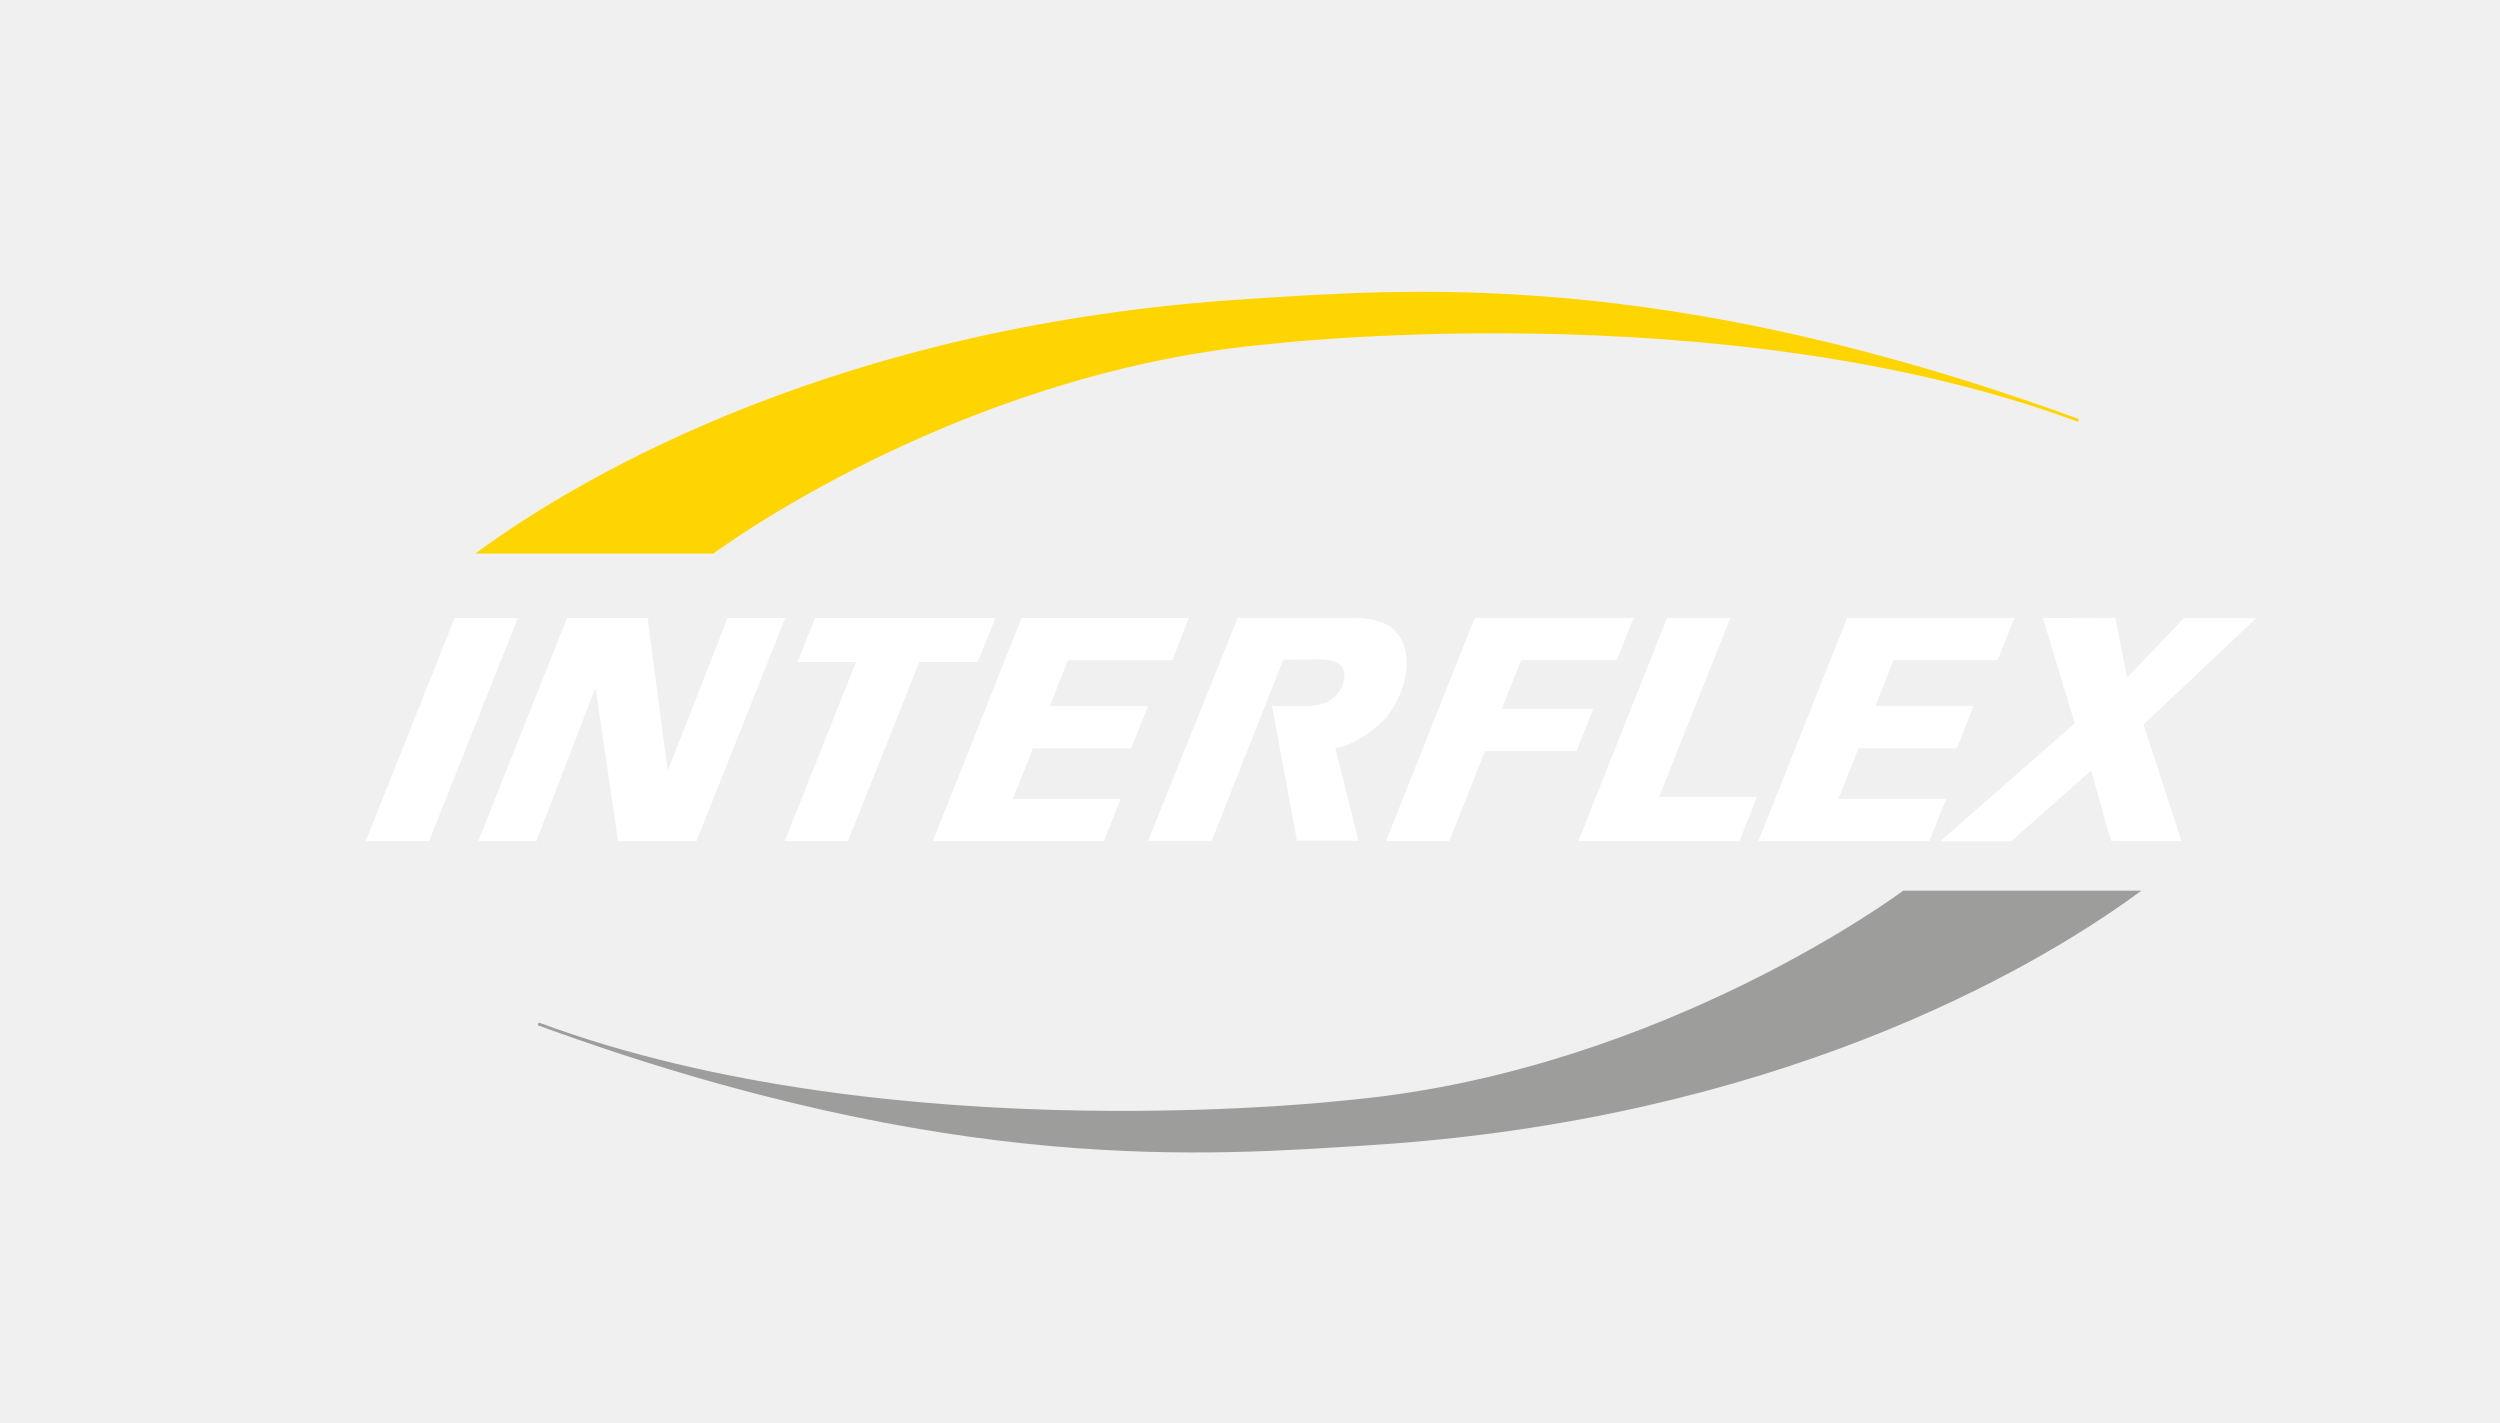
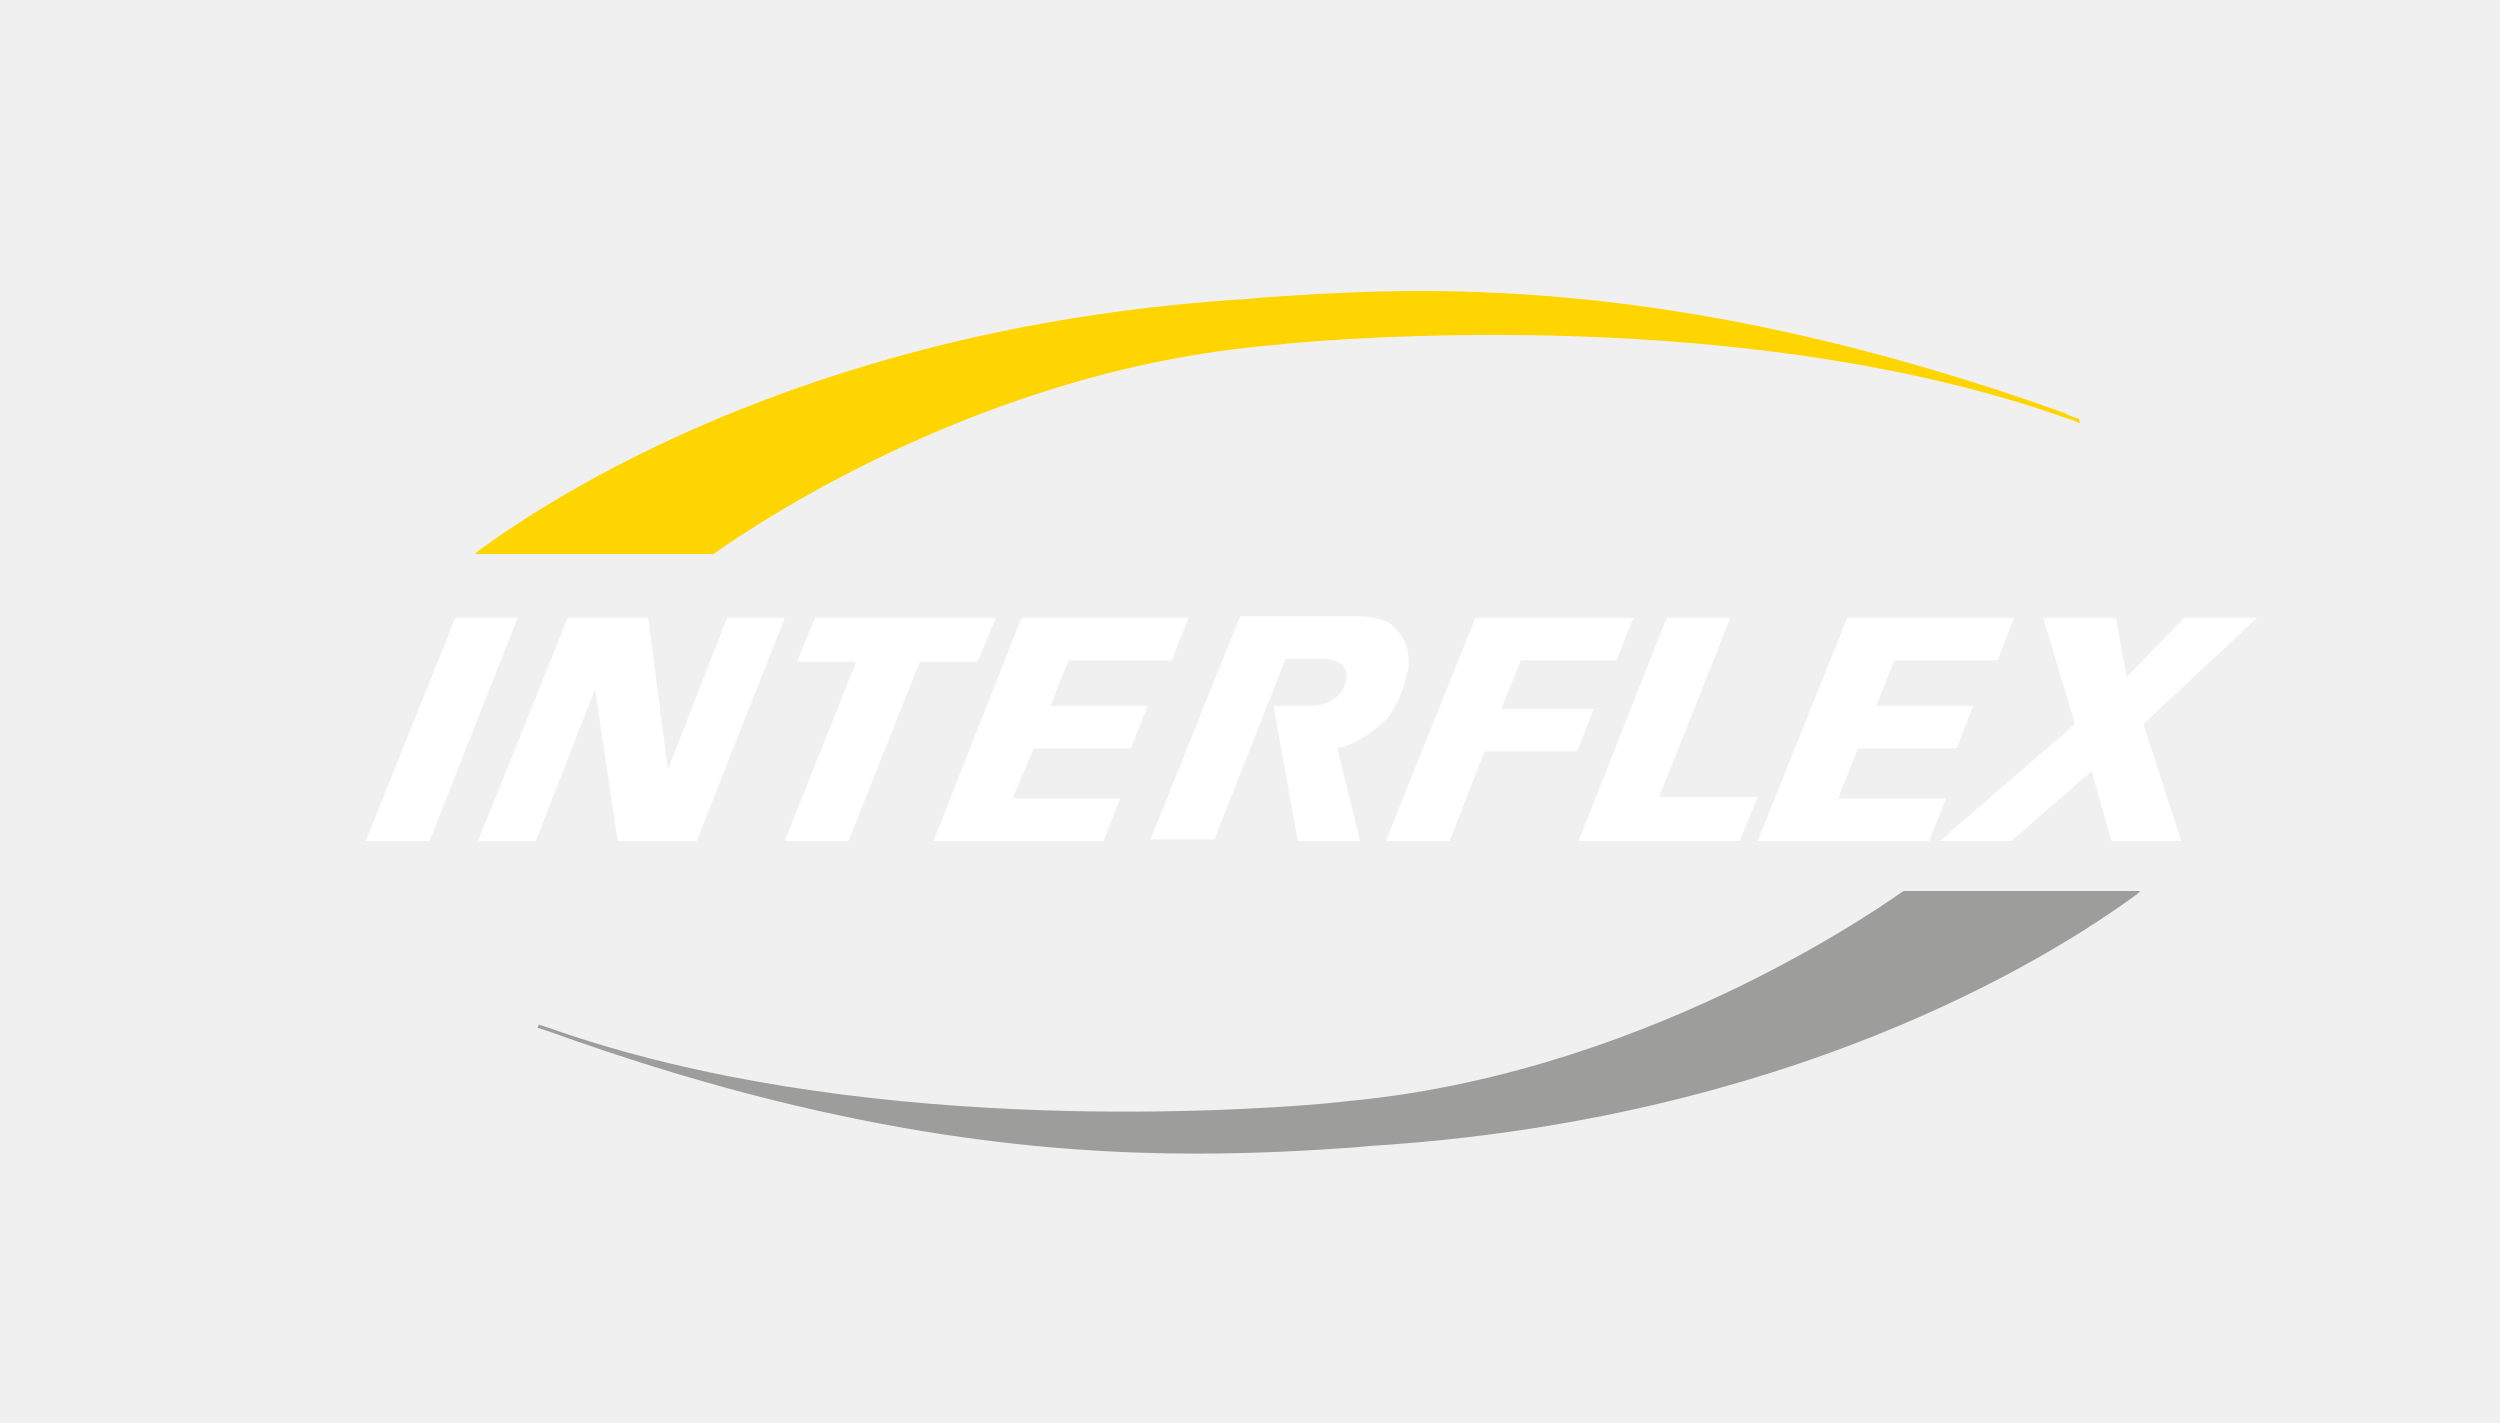
- <svg xmlns="http://www.w3.org/2000/svg" version="1.1" id="Capa_1" x="0px" y="0px" viewBox="0 0 164.72 93.73" style="enable-background:new 0 0 164.72 93.73;" xml:space="preserve">
+ <svg xmlns="http://www.w3.org/2000/svg" version="1.1" id="Capa_1" x="0px" y="0px" viewBox="0 0 164.7 93.7" style="enable-background:new 0 0 164.7 93.7;" xml:space="preserve">
  <style type="text/css">
	.st0{fill:#9D9D9C;}
- 	.st1{fill:none;stroke:#9D9D9C;stroke-width:0.191;stroke-miterlimit:3.864;}
- 	.st2{fill:#FFD500;}
- 	.st3{fill:none;stroke:#FFD500;stroke-width:0.191;stroke-miterlimit:3.864;}
- 	.st4{fill:#FFFFFF;}
+ 	.st1{fill:#FFD500;}
+ 	.st2{fill:#FFFFFF;}
</style>
-   <path class="st0" d="M140.8,58.78c-7.13,5.21-24.11,14.91-50.54,16.58c-10.38,0.65-27.34,2.14-54.8-7.9  c23.49,8.71,53.77,5.08,53.77,5.08s-20.47,2,0,0c20.47-2,36.2-13.76,36.2-13.76H140.8z" />
-   <path class="st1" d="M140.8,58.78c-7.13,5.21-24.11,14.91-50.54,16.58c-10.38,0.65-27.34,2.14-54.8-7.9  c23.49,8.71,53.77,5.08,53.77,5.08s-20.47,2,0,0c20.47-2,36.2-13.76,36.2-13.76H140.8z" />
-   <path class="st2" d="M31.61,36.38c7.13-5.21,24.11-14.91,50.54-16.58c10.38-0.65,27.34-2.14,54.79,7.9  c-23.49-8.72-53.77-5.08-53.77-5.08s20.47-2,0,0c-20.47,2-36.2,13.76-36.2,13.76H31.61z" />
-   <path class="st3" d="M31.61,36.38c7.13-5.21,24.11-14.91,50.54-16.58c10.38-0.65,27.34-2.14,54.79,7.9  c-23.49-8.72-53.77-5.08-53.77-5.08s20.47-2,0,0c-20.47,2-36.2,13.76-36.2,13.76H31.61z" />
-   <polygon class="st4" points="29.95,40.72 24.1,55.42 28.27,55.42 34.12,40.72 " />
-   <polygon class="st4" points="31.51,55.42 35.34,55.42 39.21,45.37 39.25,45.37 40.72,55.42 45.89,55.42 51.74,40.72 47.94,40.72   44.03,50.7 43.98,50.7 42.67,40.72 37.36,40.72 " />
-   <polygon class="st4" points="51.7,55.42 55.87,55.42 60.57,43.62 64.42,43.62 65.58,40.72 53.7,40.72 52.55,43.62 56.4,43.62 " />
-   <polygon class="st4" points="61.46,55.42 72.73,55.42 73.84,52.64 66.73,52.64 68.06,49.31 74.53,49.31 75.64,46.53 69.16,46.53   70.37,43.5 77.23,43.5 78.34,40.72 67.31,40.72 " />
-   <polygon class="st4" points="91.32,55.42 95.49,55.42 97.84,49.49 103.87,49.49 104.98,46.71 98.95,46.71 100.23,43.49   106.53,43.49 107.63,40.71 97.17,40.71 " />
-   <polygon class="st4" points="103.99,55.42 114.61,55.42 115.76,52.51 109.31,52.51 114.01,40.71 109.84,40.71 " />
-   <polygon class="st4" points="115.85,55.42 127.12,55.42 128.23,52.63 121.13,52.63 122.45,49.31 128.93,49.31 130.03,46.52   123.56,46.52 124.77,43.49 131.62,43.49 132.73,40.71 121.71,40.71 " />
-   <polygon class="st4" points="134.6,40.72 136.7,47.66 127.84,55.43 132.51,55.43 137.78,50.77 139.09,55.4 143.73,55.41   141.23,47.74 148.66,40.73 143.89,40.73 140.15,44.65 139.38,40.71 " />
-   <path class="st4" d="M92.66,44.11c-0.05,0.91-0.53,2.19-1.33,3.19c0,0-1.59,1.7-3.35,1.99l1.53,6.1h-4.06l-1.64-8.88h2.29  c2.37,0,2.46-1.8,2.46-1.8c0.23-1.33-1.48-1.26-1.48-1.26l-2.53,0.01L79.84,55.4h-4.19l5.9-14.69h7.62c0.04,0,0.06,0,0.1,0  c1.23,0,2.3,0.35,2.74,0.98l-0.09-0.13c0.26,0.3,0.76,0.91,0.76,2.12c0,0.25-0.03,0.55-0.06,0.76L92.66,44.11z" />
+   <path class="st0" d="M125.4,58.7L125.4,58.7c-0.2,0.1-16,11.8-36.2,13.8l-1.9,0.2c-6.9,0.6-31.2,2-50.9-4.9  c-0.3-0.1-0.6-0.2-0.9-0.3l-0.1,0.2c0.3,0.1,0.6,0.2,0.9,0.3c18.6,6.7,32.4,8,42.5,8c4,0,7.5-0.2,10.3-0.4l1.1-0.1  c27.5-1.7,44.6-12.2,50.6-16.6l0.2-0.2H125.4z" />
+   <path class="st1" d="M137,27.6c-0.3-0.1-0.7-0.2-1-0.4c-26-9.3-42.7-8.3-52.8-7.6l-1.1,0.1c-27.5,1.7-44.6,12.2-50.6,16.6l-0.2,0.2  H47l0,0c0.2-0.1,15.9-11.8,36.2-13.7l2-0.2c7-0.6,31.2-2,50.8,4.9c0.3,0.1,0.7,0.2,1,0.4v0L137,27.6z" />
+   <polygon class="st2" points="30,40.7 24.1,55.4 28.3,55.4 34.1,40.7 " />
+   <polygon class="st2" points="31.5,55.4 35.3,55.4 39.2,45.4 39.2,45.4 40.7,55.4 45.9,55.4 51.7,40.7 47.9,40.7 44,50.7 44,50.7   42.7,40.7 37.4,40.7 " />
+   <polygon class="st2" points="51.7,55.4 55.9,55.4 60.6,43.6 64.4,43.6 65.6,40.7 53.7,40.7 52.5,43.6 56.4,43.6 " />
+   <polygon class="st2" points="61.5,55.4 72.7,55.4 73.8,52.6 66.7,52.6 68.1,49.3 74.5,49.3 75.6,46.5 69.2,46.5 70.4,43.5   77.2,43.5 78.3,40.7 67.3,40.7 " />
+   <polygon class="st2" points="91.3,55.4 95.5,55.4 97.8,49.5 103.9,49.5 105,46.7 98.9,46.7 100.2,43.5 106.5,43.5 107.6,40.7   97.2,40.7 " />
+   <polygon class="st2" points="104,55.4 114.6,55.4 115.8,52.5 109.3,52.5 114,40.7 109.8,40.7 " />
+   <polygon class="st2" points="115.8,55.4 127.1,55.4 128.2,52.6 121.1,52.6 122.4,49.3 128.9,49.3 130,46.5 123.6,46.5 124.8,43.5   131.6,43.5 132.7,40.7 121.7,40.7 " />
+   <polygon class="st2" points="134.6,40.7 136.7,47.7 127.8,55.4 132.5,55.4 137.8,50.8 139.1,55.4 143.7,55.4 141.2,47.7 148.7,40.7   143.9,40.7 140.1,44.6 139.4,40.7 " />
+   <path class="st2" d="M92.7,44.1c-0.1,0.9-0.5,2.2-1.3,3.2c0,0-1.6,1.7-3.3,2l1.5,6.1h-4.1l-1.6-8.9h2.3c2.4,0,2.5-1.8,2.5-1.8  c0.2-1.3-1.5-1.3-1.5-1.3l-2.5,0l-4.7,11.9h-4.2l5.9-14.7h7.6c0,0,0.1,0,0.1,0c1.2,0,2.3,0.3,2.7,1l-0.1-0.1  c0.3,0.3,0.8,0.9,0.8,2.1c0,0.2,0,0.5-0.1,0.8L92.7,44.1z" />
</svg>
